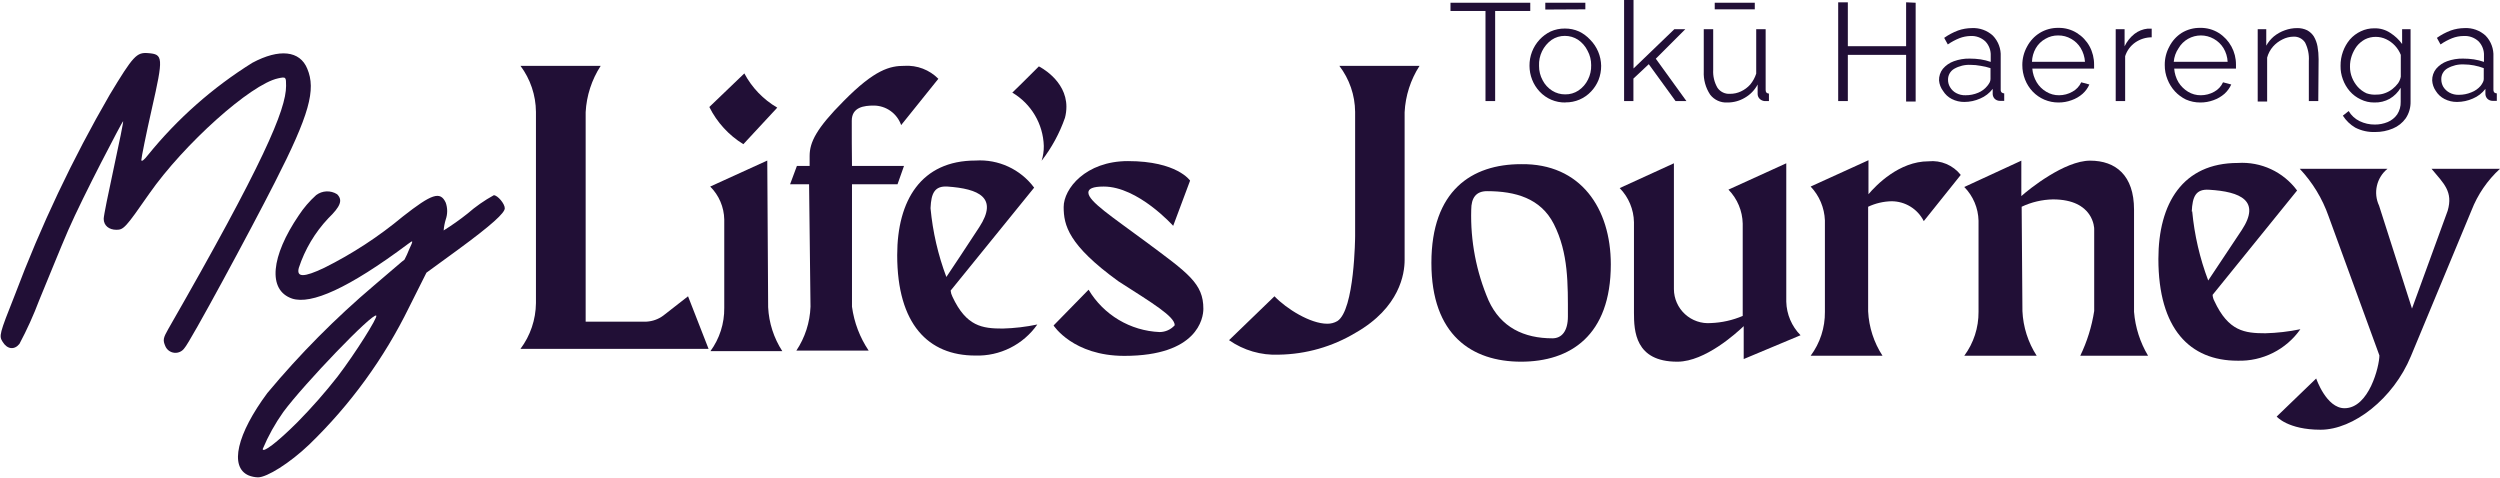
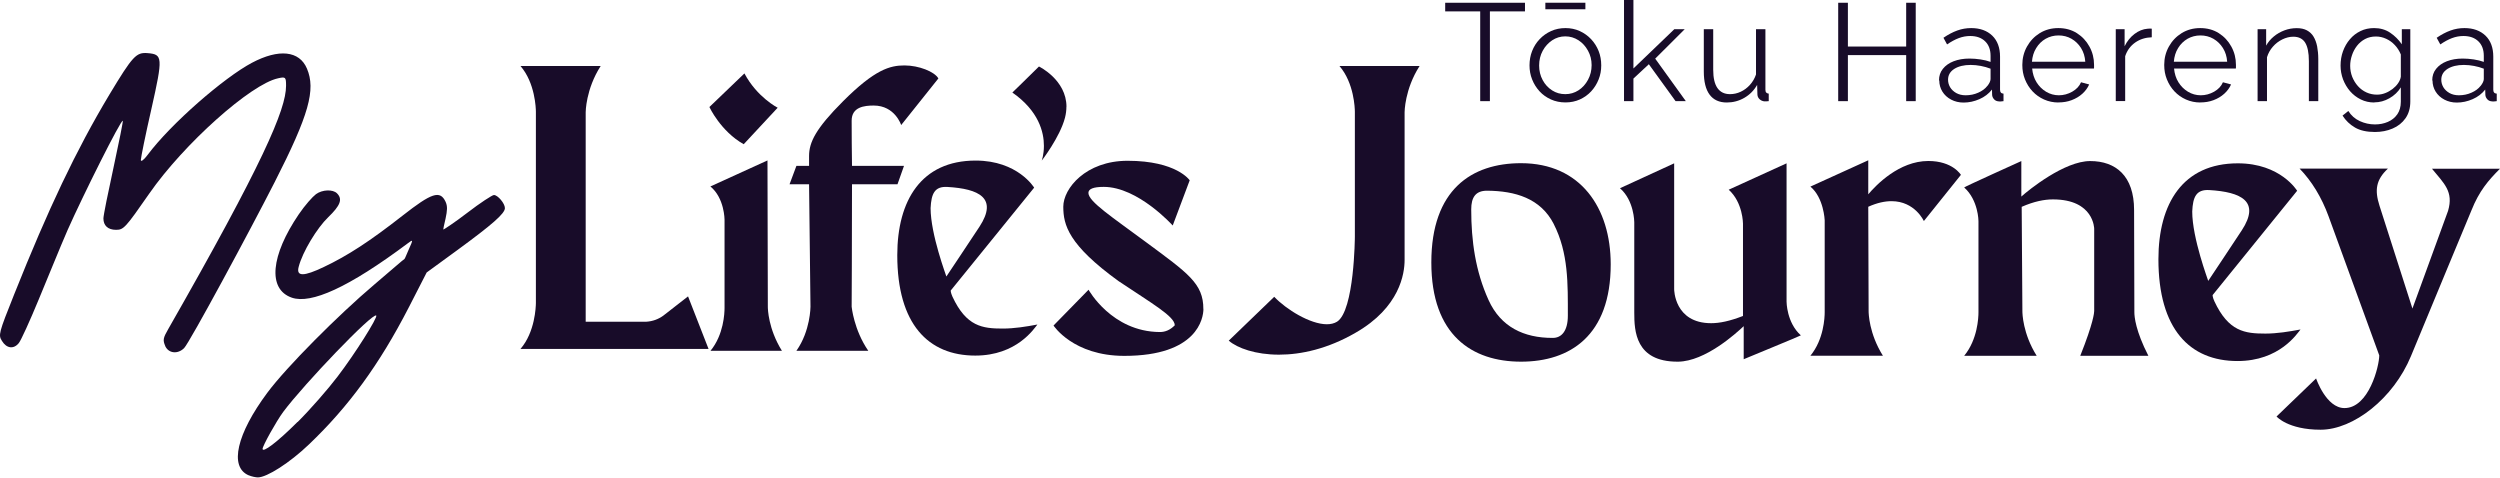
- <svg xmlns="http://www.w3.org/2000/svg" viewBox="0 0 227.82 43.53">
+ <svg xmlns="http://www.w3.org/2000/svg" id="Layer_2" viewBox="0 0 353.43 67.53">
  <defs>
-     <style>.cls-1{fill:#210f36;}</style>
+     <style>.cls-1{fill:none;}.cls-2{clip-path:url(#clippath);}.cls-3{fill:#180c29;}.cls-4{clip-path:url(#clippath-1);}.cls-5{clip-path:url(#clippath-3);}.cls-6{clip-path:url(#clippath-2);}</style>
+     <clipPath id="clippath">
+       <rect class="cls-1" width="353.43" height="67.53" />
+     </clipPath>
+     <clipPath id="clippath-1">
+       <rect class="cls-1" width="353.43" height="67.53" />
+     </clipPath>
+     <clipPath id="clippath-2">
+       <rect class="cls-1" width="353.43" height="67.53" />
+     </clipPath>
+     <clipPath id="clippath-3">
+       <rect class="cls-1" width="353.43" height="67.53" />
+     </clipPath>
  </defs>
-   <g id="Layer_2" data-name="Layer 2">
-     <g id="Layer_1-2" data-name="Layer 1">
-       <path class="cls-1" d="M15.06,31.53c-.23-.54-.19-.73.27-1.54C24,14.88,26.07,10,26.07,7.83c0-.81,0-.85-.73-.69-2.49.53-8.59,6-11.74,10.51-2.18,3.14-2.34,3.29-3,3.29s-1.15-.38-1.15-1c0-.27.42-2.34.92-4.64s.89-4.22.85-4.26-3.65,6.83-5,9.93c-.69,1.58-1.84,4.45-2.64,6.37a34.15,34.15,0,0,1-1.81,4c-.46.57-1.11.5-1.53-.19-.34-.54-.31-.69,1.11-4.26A122.73,122.73,0,0,1,10,8.63c2.15-3.56,2.45-3.87,3.49-3.79,1.38.11,1.42.34.34,5.1-.53,2.34-.95,4.45-.95,4.64s.26,0,.61-.46A38.37,38.37,0,0,1,23,5.72c2.45-1.31,4.33-1.11,5,.54.81,1.91.2,4.18-2.95,10.35-2.18,4.3-7.75,14.61-8.24,15.11A1,1,0,0,1,15.06,31.53Z" />
-       <path class="cls-1" d="M22.67,43.33c-1.8-.76-1.07-3.79,1.69-7.51A79.77,79.77,0,0,1,34.1,26c1.49-1.26,2.72-2.34,2.76-2.34a8.27,8.27,0,0,0,.42-.92c.39-.84.39-.88-.07-.53-5.49,4.1-8.86,5.56-10.59,5-2.26-.77-1.92-3.87.61-7.59a9.5,9.5,0,0,1,1.58-1.84,1.68,1.68,0,0,1,1.91-.08c.54.54.31,1.11-.8,2.19a12.07,12.07,0,0,0-2.69,4.52c-.23.88.46.88,2.31,0a36.92,36.92,0,0,0,7.17-4.68c2.64-2.07,3.41-2.34,3.91-1.26a2.31,2.31,0,0,1,0,1.53,4.63,4.63,0,0,0-.19,1,23.11,23.11,0,0,0,2.18-1.54A13.57,13.57,0,0,1,45,17.79c.34,0,1,.77,1,1.19s-1.16,1.5-4.3,3.8l-2.84,2.07L37.28,28a44.78,44.78,0,0,1-9.09,12.5c-1.8,1.72-3.87,3-4.68,3A2.53,2.53,0,0,1,22.67,43.33Zm4.45-4.87a49.07,49.07,0,0,0,3.64-4.14c1.61-2.11,3.68-5.4,3.53-5.56-.31-.31-6.6,6.25-8.47,8.78a17.65,17.65,0,0,0-1.88,3.38C23.94,41.3,25.24,40.34,27.12,38.46Z" />
-       <path class="cls-1" d="M48.84,27.62V10.19A7.1,7.1,0,0,0,47.43,6h7.31a8.6,8.6,0,0,0-1.37,4.22V29.31h5.55a2.82,2.82,0,0,0,1.51-.54L62.7,27l1.87,4.79H47.43A7.08,7.08,0,0,0,48.84,27.62Z" />
-       <path class="cls-1" d="M64.64,9.75l3.19-3.06a7.91,7.91,0,0,0,3,3.12l-3.09,3.33A8.33,8.33,0,0,1,64.64,9.75ZM64.74,32A6.54,6.54,0,0,0,66,28.06V20a4.35,4.35,0,0,0-1.28-3l5.2-2.37L70,28a8.09,8.09,0,0,0,1.29,4Z" />
-       <path class="cls-1" d="M77.64,15.12h4.74l-.59,1.67H77.64c0,5.14,0,11.16,0,11.16a9.45,9.45,0,0,0,1.52,4H72.57a7.72,7.72,0,0,0,1.29-4l-.13-11.16H72l.62-1.67h1.16c0-.31,0-.61,0-.91,0-1.24.6-2.49,3.1-5C79.72,6.33,81.1,6,82.42,6a4,4,0,0,1,3.09,1.18L82.12,11.4a2.65,2.65,0,0,0-2.5-1.78c-.86,0-2,.13-2,1.38S77.62,13.74,77.64,15.12Z" />
-       <path class="cls-1" d="M94.53,29.57a6.64,6.64,0,0,1-5.66,2.83c-4.28,0-7.11-2.86-7.11-9.15,0-5,2.19-8.62,7.14-8.62a6.15,6.15,0,0,1,5.34,2.47l-7.61,9.38a1.54,1.54,0,0,0,.16.55c1.27,2.73,2.74,2.91,4.59,2.91A17.59,17.59,0,0,0,94.53,29.57ZM84.8,19a24.12,24.12,0,0,0,1.44,6.24s2.45-3.67,3-4.54C91,18,89.19,17.2,86.34,17c-1.17-.07-1.48.61-1.54,1.93Z" />
-       <path class="cls-1" d="M97.18,9.73a4,4,0,0,1-.13,1,13.81,13.81,0,0,1-2.13,3.92,4.25,4.25,0,0,0,.2-1.35,5.85,5.85,0,0,0-2.87-4.86S93.74,7,94.67,6.05C94.67,6.05,97.18,7.27,97.18,9.73Z" />
-       <path class="cls-1" d="M109.66,28.15c0,.86-.55,4.28-7.2,4.28-4.68,0-6.45-2.77-6.45-2.77L99.2,26.4a7.92,7.92,0,0,0,6.48,3.86,1.86,1.86,0,0,0,1.37-.62c0-.8-2-2-5.12-4-4.58-3.31-5-5.12-5-6.78s2-4.18,5.86-4.18c4.48,0,5.66,1.78,5.66,1.78l-1.54,4.12S103.71,17,100.58,17c-1,0-1.4.2-1.4.55,0,.8,2.19,2.22,5.25,4.49C108.26,24.89,109.67,25.83,109.66,28.15Z" />
-       <path class="cls-1" d="M129.36,6A8.6,8.6,0,0,0,128,10.23V23.7c0,1.23-.43,4.32-4.46,6.62a14,14,0,0,1-7,2A7.36,7.36,0,0,1,112,31l4.14-4c1.09,1.14,3.27,2.5,4.8,2.5a1.76,1.76,0,0,0,.93-.24c1.58-1,1.62-7.74,1.62-7.74V10.19A7,7,0,0,0,122.05,6Z" />
-       <path class="cls-1" d="M146.79,24.09c0,6.51-3.71,8.87-8.18,8.87s-8.17-2.41-8.17-9,3.67-9,8.17-9C144.05,14.88,146.79,19,146.79,24.09Zm-5.19-3.67c-1.2-2.36-3.52-3-6.09-3-1,0-1.44.61-1.44,1.7a19.52,19.52,0,0,0,1.58,8.26c1.12,2.46,3.23,3.45,5.82,3.45.85,0,1.41-.65,1.41-2C142.88,25.88,142.94,23.07,141.6,20.42Z" />
-       <path class="cls-1" d="M158.9,32.72v-3c-.7.67-3.51,3.21-6,3.24h-.06c-3.84,0-3.94-2.8-3.94-4.47V20.25a4.57,4.57,0,0,0-1.3-3.11l4.94-2.26V26.35a3.12,3.12,0,0,0,3.37,3.09,8.18,8.18,0,0,0,2.9-.65V20.38a4.58,4.58,0,0,0-1.3-3.1l5.27-2.4V27.49a4.51,4.51,0,0,0,1.3,3.06S158.9,32.72,158.9,32.72Z" />
-       <path class="cls-1" d="M178.68,15.94l-3.37,4.21a3.29,3.29,0,0,0-2.95-1.81,5.28,5.28,0,0,0-2.12.5l0,9.53a8.16,8.16,0,0,0,1.31,4.05H165a6.58,6.58,0,0,0,1.3-4V20.08A4.75,4.75,0,0,0,165,17l5.27-2.4v3.1c.7-.83,2.8-3,5.47-3A3.31,3.31,0,0,1,178.68,15.94Z" />
-       <path class="cls-1" d="M195.78,32.42h-6.21a14.48,14.48,0,0,0,1.27-4.08V20.85s0-2.68-3.76-2.68a7,7,0,0,0-2.85.67l.07,9.51a8.18,8.18,0,0,0,1.3,4.07H179a6.66,6.66,0,0,0,1.3-4c0-2.77,0-5.54,0-8.31a4.53,4.53,0,0,0-1.3-3.07s5.2-2.4,5.2-2.4v3.23c.7-.63,3.93-3.23,6.27-3.23s4,1.35,4,4.46,0,6.21,0,9.32a9.27,9.27,0,0,0,1.28,4Z" />
-       <path class="cls-1" d="M209.63,30a6.74,6.74,0,0,1-5.73,2.87c-4.34,0-7.21-2.9-7.21-9.27,0-5.07,2.22-8.75,7.24-8.75a6.22,6.22,0,0,1,5.4,2.51l-7.7,9.51a1.36,1.36,0,0,0,.16.56c1.28,2.76,2.77,2.94,4.65,2.94A18,18,0,0,0,209.63,30Zm-9.86-10.75a24.18,24.18,0,0,0,1.46,6.31l3.06-4.6c1.74-2.65-.07-3.5-3-3.67-1.19-.07-1.5.62-1.56,2Z" />
-       <path class="cls-1" d="M227.82,15.38a10.1,10.1,0,0,0-2.6,3.8s-3.92,9.41-5.52,13.28-5.24,6.7-8.23,6.7-4-1.2-4-1.2l3.6-3.47s.92,2.71,2.58,2.71c2.24,0,3.18-3.84,3.18-4.81,0,0-4-10.95-4.63-12.68a12.2,12.2,0,0,0-2.63-4.33h8a2.79,2.79,0,0,0-.77,3.36l3,9.38,3.25-8.91c.51-1.75-.34-2.47-1.47-3.83Z" />
-       <path class="cls-1" d="M139.45,1h-3.2V9.21h-.88V1h-3.19V.25h7.27Z" />
-       <path class="cls-1" d="M142.65,9.34a3.13,3.13,0,0,1-2.35-1,3.36,3.36,0,0,1-.68-1.08A3.48,3.48,0,0,1,139.38,6a3.45,3.45,0,0,1,.92-2.39,3.39,3.39,0,0,1,1-.74,3.12,3.12,0,0,1,1.3-.27,3.09,3.09,0,0,1,1.3.27,3.34,3.34,0,0,1,1,.74A3.45,3.45,0,0,1,145.91,6a3.48,3.48,0,0,1-.24,1.29A3.36,3.36,0,0,1,145,8.33a3.13,3.13,0,0,1-2.34,1ZM140.25,6a2.69,2.69,0,0,0,.33,1.32,2.44,2.44,0,0,0,.86.94,2.18,2.18,0,0,0,1.2.34,2.11,2.11,0,0,0,1.2-.35,2.53,2.53,0,0,0,.87-1A2.73,2.73,0,0,0,145,5.94a2.69,2.69,0,0,0-.33-1.32,2.58,2.58,0,0,0-.87-1,2.19,2.19,0,0,0-1.2-.35,2.12,2.12,0,0,0-1.2.36A2.76,2.76,0,0,0,140.25,6Zm.57-5.13V.25h3.65v.6Z" />
-       <path class="cls-1" d="M152.69,9.21l-2.44-3.36-1.4,1.31V9.21H148V0h.86V6.24l3.72-3.58h1l-2.69,2.69,2.79,3.86Z" />
-       <path class="cls-1" d="M155.26,6.51V2.66h.86v3.7A2.92,2.92,0,0,0,156.51,8a1.28,1.28,0,0,0,1.14.55,2.29,2.29,0,0,0,1-.22,2.62,2.62,0,0,0,.84-.62,3,3,0,0,0,.55-1V2.66h.86V8.18a.38.38,0,0,0,.07.26.4.4,0,0,0,.23.09v.68l-.24,0h-.16a.72.72,0,0,1-.44-.2.63.63,0,0,1-.19-.43l0-.88A3,3,0,0,1,159,8.91a3.06,3.06,0,0,1-1.59.43,1.84,1.84,0,0,1-1.57-.72A3.53,3.53,0,0,1,155.26,6.51Zm1-5.66V.25h3.65v.6Z" />
-       <path class="cls-1" d="M174.57.25v9h-.87V5h-5.31V9.21h-.88v-9h.88v4h5.31v-4Z" />
-       <path class="cls-1" d="M176.7,7.33a1.63,1.63,0,0,1,.35-1.06,2.34,2.34,0,0,1,1-.69,4,4,0,0,1,1.44-.24,7,7,0,0,1,1,.07,5.37,5.37,0,0,1,.92.23V5.09a1.78,1.78,0,0,0-.49-1.32,1.83,1.83,0,0,0-1.36-.49,3,3,0,0,0-1,.2,5.28,5.28,0,0,0-1.06.57l-.33-.6a5.53,5.53,0,0,1,1.26-.67,3.88,3.88,0,0,1,1.26-.22,2.63,2.63,0,0,1,1.92.69,2.56,2.56,0,0,1,.71,1.91v3a.34.34,0,0,0,.08.26.38.38,0,0,0,.24.09v.68l-.24,0h-.16a.67.67,0,0,1-.48-.2.67.67,0,0,1-.17-.41l0-.48a2.78,2.78,0,0,1-1.14.88,3.52,3.52,0,0,1-1.44.31,2.47,2.47,0,0,1-1.15-.27,2,2,0,0,1-.79-.73A1.85,1.85,0,0,1,176.7,7.33Zm4.4.5a1.89,1.89,0,0,0,.22-.33.71.71,0,0,0,.07-.29v-1A5.33,5.33,0,0,0,180.5,6a4.88,4.88,0,0,0-.93-.09,2.76,2.76,0,0,0-1.49.36,1.13,1.13,0,0,0-.56,1,1.27,1.27,0,0,0,.19.68,1.41,1.41,0,0,0,.55.53,1.68,1.68,0,0,0,.86.2,2.91,2.91,0,0,0,1.15-.23A2.08,2.08,0,0,0,181.1,7.83Z" />
-       <path class="cls-1" d="M187.59,9.34a3.22,3.22,0,0,1-2.36-1,3.36,3.36,0,0,1-.69-1.09,3.6,3.6,0,0,1-.25-1.32,3.44,3.44,0,0,1,.43-1.68A3.24,3.24,0,0,1,185.88,3a3.16,3.16,0,0,1,1.7-.46,3.06,3.06,0,0,1,1.69.47,3.29,3.29,0,0,1,1.15,1.22,3.46,3.46,0,0,1,.41,1.66V6.1a.62.62,0,0,1,0,.15h-5.63a2.88,2.88,0,0,0,.4,1.25,2.47,2.47,0,0,0,.87.86,2.19,2.19,0,0,0,1.17.32,2.46,2.46,0,0,0,1.21-.32,1.86,1.86,0,0,0,.81-.86l.74.2a2.47,2.47,0,0,1-.62.85,3,3,0,0,1-1,.58A3.36,3.36,0,0,1,187.59,9.34Zm-2.42-3.71H190a2.79,2.79,0,0,0-.39-1.25,2.34,2.34,0,0,0-.87-.84,2.29,2.29,0,0,0-1.18-.31,2.23,2.23,0,0,0-1.17.31,2.29,2.29,0,0,0-.87.85A2.66,2.66,0,0,0,185.17,5.63Z" />
-       <path class="cls-1" d="M196.08,3.4a2.64,2.64,0,0,0-1.5.47,2.43,2.43,0,0,0-.92,1.25V9.21h-.86V2.66h.81V4.22a3.18,3.18,0,0,1,.9-1.13,2.35,2.35,0,0,1,1.2-.48h.37Z" />
-       <path class="cls-1" d="M200.51,9.34a3.2,3.2,0,0,1-1.31-.27,3.39,3.39,0,0,1-1-.74,3.51,3.51,0,0,1-.68-1.09,3.41,3.41,0,0,1-.25-1.32,3.43,3.43,0,0,1,.42-1.68A3.19,3.19,0,0,1,198.81,3a3.13,3.13,0,0,1,1.69-.46,3.07,3.07,0,0,1,1.7.47,3.39,3.39,0,0,1,1.56,2.88V6.1c0,.07,0,.11,0,.15h-5.63a2.87,2.87,0,0,0,.39,1.25,2.65,2.65,0,0,0,.87.86,2.19,2.19,0,0,0,1.17.32,2.5,2.5,0,0,0,1.22-.32,1.84,1.84,0,0,0,.8-.86l.75.2a2.61,2.61,0,0,1-.62.85,3.1,3.1,0,0,1-1,.58A3.42,3.42,0,0,1,200.51,9.34Zm-2.42-3.71H203a2.66,2.66,0,0,0-.38-1.25,2.44,2.44,0,0,0-.88-.84,2.38,2.38,0,0,0-2.35,0,2.33,2.33,0,0,0-.86.85A2.56,2.56,0,0,0,198.09,5.63Z" />
-       <path class="cls-1" d="M211.26,9.21h-.86V5.56a3.28,3.28,0,0,0-.34-1.68A1.19,1.19,0,0,0,209,3.34a2.27,2.27,0,0,0-1,.25,2.79,2.79,0,0,0-.87.66,2.52,2.52,0,0,0-.53,1v4h-.86V2.66h.78v1.5a3.1,3.1,0,0,1,.69-.84,3.38,3.38,0,0,1,1-.56,3.26,3.26,0,0,1,1.12-.2,2,2,0,0,1,.92.2,1.67,1.67,0,0,1,.61.57,2.81,2.81,0,0,1,.33.9,6.69,6.69,0,0,1,.1,1.16Z" />
-       <path class="cls-1" d="M216.37,9.34a2.72,2.72,0,0,1-1.24-.28,3,3,0,0,1-1-.75,3.41,3.41,0,0,1-.63-1.08A3.34,3.34,0,0,1,213.29,6a3.7,3.7,0,0,1,.22-1.3,3.63,3.63,0,0,1,.63-1.1,3,3,0,0,1,1-.75,2.77,2.77,0,0,1,1.23-.27,2.48,2.48,0,0,1,1.47.43,3.92,3.92,0,0,1,1.06,1V2.66h.77V9.25a2.63,2.63,0,0,1-.44,1.53,2.7,2.7,0,0,1-1.17.93,4.06,4.06,0,0,1-1.61.32,3.69,3.69,0,0,1-1.82-.4,3.37,3.37,0,0,1-1.13-1.09l.53-.42a2.32,2.32,0,0,0,1,.92,3.1,3.1,0,0,0,1.38.31,3,3,0,0,0,1.18-.23,2,2,0,0,0,.86-.69,2,2,0,0,0,.32-1.15V8a2.83,2.83,0,0,1-1,1A2.69,2.69,0,0,1,216.37,9.34Zm.24-.72a2.12,2.12,0,0,0,.75-.14,2.38,2.38,0,0,0,.66-.37,2.78,2.78,0,0,0,.51-.52,1.54,1.54,0,0,0,.25-.6V5a2.66,2.66,0,0,0-1.34-1.43,2.18,2.18,0,0,0-.93-.21,2.13,2.13,0,0,0-1,.23,2.47,2.47,0,0,0-.74.62,3.29,3.29,0,0,0-.46.87,2.93,2.93,0,0,0-.16,1,2.62,2.62,0,0,0,.19,1,2.89,2.89,0,0,0,.52.84,2.49,2.49,0,0,0,.79.58A2.31,2.31,0,0,0,216.61,8.62Z" />
-       <path class="cls-1" d="M221.64,7.33A1.64,1.64,0,0,1,222,6.27a2.34,2.34,0,0,1,1-.69,4,4,0,0,1,1.44-.24,7,7,0,0,1,1,.07,5.37,5.37,0,0,1,.92.23V5.09a1.78,1.78,0,0,0-.49-1.32,1.83,1.83,0,0,0-1.36-.49,2.92,2.92,0,0,0-1.05.2,5.28,5.28,0,0,0-1.06.57l-.33-.6a5.53,5.53,0,0,1,1.26-.67,3.88,3.88,0,0,1,1.26-.22,2.63,2.63,0,0,1,1.92.69,2.56,2.56,0,0,1,.71,1.91v3a.38.38,0,0,0,.07.26.4.4,0,0,0,.24.09v.68l-.24,0h-.15a.67.67,0,0,1-.48-.2.67.67,0,0,1-.17-.41l0-.48a2.78,2.78,0,0,1-1.14.88,3.56,3.56,0,0,1-1.44.31,2.44,2.44,0,0,1-1.15-.27,2,2,0,0,1-.79-.73A1.86,1.86,0,0,1,221.64,7.33Zm4.41.5a1.8,1.8,0,0,0,.21-.33.61.61,0,0,0,.08-.29v-1a5.33,5.33,0,0,0-.89-.25,4.88,4.88,0,0,0-.93-.09,2.76,2.76,0,0,0-1.49.36,1.11,1.11,0,0,0-.56,1,1.36,1.36,0,0,0,.18.68,1.51,1.51,0,0,0,.56.53,1.68,1.68,0,0,0,.86.2,2.91,2.91,0,0,0,1.15-.23A2.08,2.08,0,0,0,226.05,7.83Z" />
+   <g id="Layer_1-2">
+     <g class="cls-2">
+       <path class="cls-3" d="M23.36,48.91c-.36-.83-.3-1.13,.42-2.38,13.39-23.44,16.66-31.06,16.66-34.39,0-1.25-.06-1.31-1.13-1.07-3.87,.83-13.33,9.28-18.21,16.3-3.39,4.88-3.63,5.12-4.7,5.12-1.13,0-1.78-.59-1.78-1.61,0-.42,.65-3.63,1.43-7.2,.77-3.57,1.37-6.54,1.31-6.6-.24-.24-5.65,10.59-7.79,15.41-1.07,2.44-2.86,6.9-4.11,9.88-1.25,3.03-2.5,5.77-2.8,6.13-.71,.89-1.73,.78-2.38-.3-.53-.83-.48-1.07,1.73-6.6C6.83,29.52,10.75,21.25,15.45,13.4c3.33-5.53,3.81-6.01,5.41-5.89,2.14,.18,2.2,.53,.54,7.91-.83,3.63-1.49,6.9-1.49,7.2s.42,0,.95-.71c3.33-4.46,10.83-10.95,14.75-13.03,3.81-2.02,6.72-1.72,7.79,.83,1.25,2.97,.3,6.49-4.58,16.06-3.39,6.66-12.02,22.67-12.79,23.44-.89,.89-2.2,.77-2.68-.3" />
+       <path class="cls-3" d="M42.07,59.67c1.79-1.78,4.34-4.7,5.65-6.43,2.5-3.27,5.71-8.39,5.47-8.63-.48-.48-10.23,9.7-13.15,13.62-1.01,1.37-2.92,4.82-2.92,5.23,0,.59,2.02-.89,4.94-3.81m-6.9,7.55c-2.8-1.19-1.67-5.89,2.62-11.66,2.74-3.69,10.06-11.01,15.11-15.29,2.32-1.97,4.22-3.63,4.28-3.63s.3-.65,.65-1.43c.59-1.31,.59-1.37-.12-.83-8.51,6.37-13.74,8.63-16.42,7.73-3.51-1.19-2.97-6.01,.95-11.78,.89-1.31,1.96-2.5,2.44-2.86,.89-.65,2.38-.71,2.97-.12,.83,.83,.48,1.72-1.25,3.39-1.55,1.49-3.63,4.88-4.17,7.02-.36,1.37,.71,1.37,3.57,0,3.39-1.61,6.49-3.63,11.13-7.26,4.1-3.21,5.29-3.63,6.07-1.96,.3,.65,.24,1.25,0,2.38-.18,.77-.36,1.55-.3,1.55s1.61-1.01,3.39-2.38c1.78-1.37,3.51-2.5,3.75-2.5,.54,0,1.55,1.19,1.55,1.85,0,.77-1.79,2.32-6.66,5.89l-4.4,3.21-2.5,4.88c-4.22,8.21-8.57,14.1-14.1,19.39-2.8,2.68-6.01,4.7-7.26,4.7-.3,0-.89-.12-1.31-.3" />
+       <path class="cls-3" d="M75.76,42.85V15.81c0-.5-.11-4.09-2.18-6.48h11.34c-2.12,3.3-2.12,6.54-2.12,6.54v29.61h8.6c.87-.06,1.65-.34,2.35-.84l3.52-2.74,2.9,7.43h-26.59c2.07-2.39,2.17-5.97,2.18-6.48" />
+       <path class="cls-3" d="M100.44,49.6c1.88-2.28,1.99-5.34,1.99-6.07v-12.47s0-3.06-2-4.7l8.07-3.68,.05,20.7c0,.26,.05,3.09,1.99,6.21h-10.11Zm-.15-34.47l4.95-4.75c1.79,3.37,4.7,4.85,4.7,4.85l-4.8,5.16c-3.27-1.84-4.85-5.26-4.85-5.26" />
+       <path class="cls-3" d="M120.45,23.45h7.35l-.92,2.6h-6.43c0,7.97-.05,17.31-.05,17.31,0,0,.31,3.27,2.35,6.23h-10.16c1.99-2.81,1.99-6.23,1.99-6.23l-.2-17.31h-2.76l.97-2.6h1.79c0-.47-.01-.93,0-1.4,0-1.93,.94-3.87,4.81-7.74,4.49-4.49,6.63-5.06,8.67-5.06s4.26,.88,4.8,1.84l-5.26,6.59s-.87-2.76-3.88-2.76c-1.33,0-3.12,.2-3.12,2.14,0,2.13,.02,4.26,.05,6.38" />
+       <path class="cls-3" d="M131.56,29.42c0,3.72,2.23,9.6,2.23,9.67,0,0,3.8-5.69,4.68-7.04,2.66-4.07-.1-5.36-4.52-5.62-1.82-.11-2.29,.94-2.39,3Zm15.1,16.46c-.46,.56-2.91,4.39-8.78,4.39-6.64,0-11.03-4.44-11.03-14.19,0-7.75,3.4-13.38,11.08-13.38,5.97,0,8.27,3.83,8.27,3.83l-11.8,14.55s0,.3,.25,.86c1.97,4.23,4.25,4.51,7.11,4.51,1.62,0,3.31-.27,4.89-.57" />
+       <path class="cls-3" d="M150.76,15.09c0,.49-.06,1-.2,1.55-.71,2.74-3.29,6.07-3.29,6.07,0,0,.31-.83,.31-2.09,0-1.95-.73-4.93-4.46-7.54,0,0,2.31-2.23,3.76-3.68,0,0,3.89,1.88,3.89,5.7" />
+       <path class="cls-3" d="M170.13,43.67c0,1.33-.87,6.64-11.18,6.64-7.25,0-10.01-4.29-10.01-4.29l4.95-5.06s3.27,5.93,10.06,5.98c.78,.01,1.49-.3,2.13-.95,0-1.25-3.17-3.05-7.95-6.25-7.1-5.14-7.81-7.95-7.81-10.52s3.17-6.49,9.09-6.49c6.94,0,8.78,2.76,8.78,2.76l-2.4,6.39s-4.9-5.46-9.75-5.46c-1.49,0-2.17,.3-2.17,.85,0,1.23,3.38,3.43,8.14,6.96,5.93,4.39,8.12,5.85,8.11,9.45" />
+       <path class="cls-3" d="M200.69,9.33c-2.12,3.3-2.12,6.54-2.12,6.54v20.89c0,1.92-.67,6.7-6.93,10.28-3.93,2.28-7.71,3.1-10.83,3.1-3.3,0-5.87-.92-7.1-1.98l6.43-6.2c1.68,1.77,5.07,3.88,7.44,3.88,.54,0,1.03-.11,1.44-.36,2.46-1.56,2.52-12.01,2.52-12.01V15.81c0-.5-.11-4.08-2.18-6.48h11.34Z" />
+       <path class="cls-3" d="M219.67,31.69c-1.87-3.67-5.47-4.7-9.45-4.73-1.62,0-2.23,.95-2.23,2.64,0,4.46,.59,8.72,2.45,12.82,1.73,3.82,5.01,5.35,9.03,5.35,1.31,.03,2.18-1.01,2.18-3.14,0-4.49,.1-8.84-1.99-12.95m8.05,5.69c0,10.09-5.76,13.76-12.68,13.76s-12.68-3.73-12.68-14.03,5.7-14.03,12.68-14.03c8.43,0,12.68,6.33,12.68,14.3" />
+       <path class="cls-3" d="M246.51,50.77v-4.66c-1.09,1.03-5.43,4.97-9.26,5.02h-.1c-5.95,0-6.11-4.35-6.11-6.93v-12.78s0-3.06-2.02-4.81l7.66-3.52v17.8s0,4.8,5.23,4.8c1.22,0,2.64-.3,4.5-1.02v-13.04s0-3-2.02-4.81l8.18-3.73v19.56s0,2.95,2.02,4.76c0,.05-8.07,3.36-8.07,3.37" />
+       <path class="cls-3" d="M277.21,24.73l-5.23,6.52s-1.26-2.81-4.57-2.81c-.93,0-2.02,.22-3.29,.79l.05,14.77c0,.27,.05,3.14,2.02,6.29h-10.25c1.9-2.31,2.02-5.41,2.02-6.15v-13s-.12-3.18-2.02-4.76l8.18-3.72v4.81c1.09-1.29,4.35-4.71,8.49-4.71,3.47,0,4.61,1.97,4.61,1.96" />
+       <path class="cls-3" d="M303.72,50.3h-9.63c1.88-4.71,1.97-6.12,1.97-6.33v-11.62s0-4.16-5.83-4.16c-1.22,0-2.66,.28-4.42,1.05l.1,14.75c0,.31,.05,3.16,2.02,6.31h-10.25c1.9-2.31,2.02-5.41,2.02-6.15,0-4.3,0-8.6,0-12.89,0,0,0-2.95-2.02-4.76,0-.08,8.08-3.73,8.08-3.73v5.02c1.09-.98,6.1-5.02,9.73-5.02s6.21,2.1,6.21,6.92,.04,9.64,.04,14.46c0,.63,.17,2.62,1.98,6.15h0Z" />
+       <path class="cls-3" d="M309.92,29.91c0,3.77,2.26,9.73,2.26,9.8,0,0,3.85-5.77,4.74-7.14,2.7-4.12-.1-5.43-4.58-5.7-1.85-.11-2.33,.96-2.42,3.03Zm15.3,16.68c-.47,.57-2.95,4.45-8.9,4.45-6.73,0-11.18-4.5-11.18-14.39,0-7.86,3.44-13.56,11.23-13.56,6.05,0,8.38,3.88,8.38,3.88l-11.95,14.75s-.01,.3,.25,.87c2,4.28,4.31,4.57,7.21,4.57,1.64,0,3.36-.28,4.96-.58" />
+       <path class="cls-3" d="M353.43,23.85c-1.66,1.66-2.95,3.16-4.04,5.9,0,0-6.08,14.61-8.55,20.6-2.48,5.99-8.14,10.4-12.77,10.4s-6.23-1.87-6.23-1.87l5.59-5.38s1.42,4.19,4.01,4.19c3.46,0,4.92-5.95,4.92-7.45,0,0-6.19-16.99-7.17-19.67-.98-2.68-2.38-4.97-4.09-6.73h12.48c-1.69,1.58-1.89,3.04-1.19,5.23,.7,2.18,4.66,14.55,4.66,14.55l5.04-13.82c.79-2.72-.54-3.83-2.28-5.95h9.63Z" />
+     </g>
+     <polygon class="cls-3" points="204.31 .39 204.31 1.61 209.26 1.61 209.26 14.3 210.63 14.3 210.63 1.61 215.59 1.61 215.59 .39 204.31 .39" />
+     <g class="cls-4">
+       <path class="cls-3" d="M218.47,.39h5.66v.92h-5.66V.39Zm-.88,8.88c0,.75,.17,1.44,.5,2.05,.33,.62,.78,1.1,1.34,1.46,.56,.36,1.18,.53,1.86,.53s1.3-.18,1.86-.54c.56-.36,1.01-.86,1.35-1.49,.34-.63,.51-1.32,.51-2.07s-.17-1.42-.51-2.04c-.34-.62-.79-1.12-1.35-1.48-.56-.36-1.18-.55-1.86-.55s-1.3,.19-1.86,.56c-.56,.38-1.01,.87-1.34,1.49-.33,.61-.5,1.31-.5,2.07m3.72,5.22c-.74,0-1.43-.14-2.05-.42-.62-.28-1.16-.66-1.61-1.15-.45-.49-.8-1.05-1.05-1.68-.25-.63-.37-1.29-.37-1.99s.12-1.4,.37-2.03c.25-.63,.6-1.19,1.06-1.67,.46-.49,1-.87,1.62-1.15,.62-.28,1.3-.42,2.03-.42s1.4,.14,2.02,.42c.61,.28,1.15,.66,1.61,1.15,.46,.49,.81,1.05,1.06,1.67,.25,.63,.37,1.31,.37,2.03s-.12,1.37-.37,1.99c-.25,.63-.6,1.19-1.05,1.68-.45,.49-.99,.87-1.6,1.15-.62,.28-1.3,.42-2.03,.42" />
+     </g>
+     <polygon class="cls-3" points="229.59 0 229.59 14.3 230.92 14.3 230.92 11.11 233.1 9.08 236.88 14.3 238.33 14.3 234 8.29 238.17 4.13 236.7 4.13 230.92 9.68 230.92 0 229.59 0" />
+     <g class="cls-6">
+       <path class="cls-3" d="M240.87,10.1V4.13h1.33v5.73c0,1.16,.2,2.02,.6,2.59,.4,.57,.99,.86,1.77,.86,.52,0,1.03-.11,1.52-.34,.49-.23,.92-.55,1.3-.97,.38-.42,.67-.91,.86-1.47V4.13h1.33V12.69c0,.18,.04,.32,.12,.4,.08,.08,.2,.13,.35,.15v1.06c-.16,.01-.28,.02-.37,.03s-.18,0-.25,0c-.26-.03-.49-.13-.68-.31-.19-.18-.29-.4-.3-.66l-.04-1.36c-.44,.78-1.05,1.39-1.81,1.83-.76,.44-1.59,.66-2.48,.66-1.07,0-1.88-.37-2.43-1.11-.55-.74-.82-1.84-.82-3.28" />
+     </g>
+     <polygon class="cls-3" points="269.48 .39 269.48 6.58 261.24 6.58 261.24 .39 259.87 .39 259.87 14.3 261.24 14.3 261.24 7.79 269.48 7.79 269.48 14.3 270.83 14.3 270.83 .39 269.48 .39" />
+     <g class="cls-5">
+       <path class="cls-3" d="M280.96,12.15c.14-.18,.26-.36,.33-.52s.12-.32,.12-.45v-1.47c-.44-.17-.9-.3-1.38-.39-.48-.09-.96-.14-1.44-.14-.95,0-1.72,.19-2.31,.56-.59,.38-.88,.89-.88,1.53,0,.38,.1,.73,.29,1.06,.2,.33,.48,.6,.86,.82,.38,.21,.82,.32,1.33,.32,.64,0,1.24-.12,1.79-.37,.55-.24,.98-.56,1.28-.95m-6.83-.78c0-.64,.18-1.18,.55-1.64,.37-.46,.87-.82,1.52-1.07,.65-.25,1.39-.38,2.24-.38,.5,0,1.01,.04,1.55,.12,.54,.08,1.01,.2,1.43,.35v-.86c0-.86-.25-1.54-.76-2.04-.51-.5-1.21-.76-2.12-.76-.55,0-1.09,.1-1.62,.3-.53,.2-1.08,.5-1.65,.89l-.51-.94c.67-.46,1.32-.8,1.96-1.03,.64-.23,1.29-.34,1.96-.34,1.25,0,2.24,.36,2.98,1.07,.73,.71,1.1,1.7,1.1,2.96v4.69c0,.18,.04,.31,.12,.4,.08,.09,.2,.13,.37,.15v1.06c-.14,.01-.27,.03-.37,.04-.1,.01-.18,.01-.23,0-.33-.01-.58-.12-.74-.31-.17-.19-.26-.4-.27-.63l-.02-.74c-.46,.59-1.05,1.04-1.78,1.36s-1.48,.48-2.23,.48c-.65,0-1.24-.14-1.77-.42-.53-.28-.94-.66-1.23-1.13-.29-.47-.44-1-.44-1.57" />
+       <path class="cls-3" d="M287.26,8.73h7.54c-.05-.74-.25-1.38-.6-1.94-.35-.56-.8-.99-1.35-1.31-.56-.32-1.17-.47-1.83-.47s-1.27,.16-1.82,.47-1,.76-1.34,1.32c-.35,.56-.54,1.2-.6,1.93m3.76,5.76c-.73,0-1.41-.14-2.04-.42-.63-.28-1.17-.66-1.63-1.15-.46-.49-.81-1.05-1.07-1.69-.26-.64-.38-1.32-.38-2.05,0-.94,.22-1.81,.66-2.6,.44-.79,1.04-1.42,1.81-1.9,.77-.47,1.64-.71,2.62-.71s1.88,.24,2.63,.72c.75,.48,1.34,1.11,1.77,1.9,.43,.78,.65,1.64,.65,2.58v.3c0,.1,0,.17-.02,.22h-8.73c.07,.73,.27,1.38,.62,1.94,.35,.56,.8,1.01,1.35,1.34,.55,.33,1.16,.5,1.81,.5s1.29-.17,1.89-.51c.59-.34,1.01-.78,1.24-1.33l1.15,.31c-.21,.48-.53,.92-.96,1.31-.43,.39-.94,.69-1.52,.91-.58,.22-1.2,.32-1.87,.32" />
+       <path class="cls-3" d="M304.2,5.27c-.89,.03-1.67,.27-2.34,.74-.67,.47-1.15,1.12-1.42,1.94v6.34h-1.33V4.13h1.25v2.41c.35-.72,.82-1.3,1.4-1.74,.58-.44,1.2-.69,1.85-.74,.13-.01,.24-.02,.34-.02s.18,0,.25,.02v1.21Z" />
+       <path class="cls-3" d="M307.32,8.73h7.54c-.05-.74-.25-1.38-.6-1.94-.35-.56-.8-.99-1.35-1.31-.56-.32-1.17-.47-1.83-.47s-1.27,.16-1.82,.47c-.55,.32-1,.76-1.34,1.32-.35,.56-.54,1.2-.6,1.93m3.76,5.76c-.73,0-1.41-.14-2.04-.42-.63-.28-1.17-.66-1.63-1.15-.46-.49-.81-1.05-1.07-1.69-.26-.64-.38-1.32-.38-2.05,0-.94,.22-1.81,.66-2.6,.44-.79,1.04-1.42,1.81-1.9,.77-.47,1.64-.71,2.62-.71s1.88,.24,2.63,.72c.75,.48,1.34,1.11,1.77,1.9,.43,.78,.65,1.64,.65,2.58v.3c0,.1,0,.17-.02,.22h-8.73c.07,.73,.27,1.38,.62,1.94,.35,.56,.8,1.01,1.35,1.34,.55,.33,1.16,.5,1.81,.5s1.29-.17,1.89-.51c.59-.34,1.01-.78,1.24-1.33l1.15,.31c-.21,.48-.53,.92-.96,1.31-.43,.39-.94,.69-1.52,.91-.58,.22-1.2,.32-1.87,.32" />
+       <path class="cls-3" d="M327.74,14.3h-1.33v-5.66c0-1.19-.18-2.06-.53-2.62-.35-.55-.91-.83-1.67-.83-.52,0-1.04,.13-1.55,.38-.51,.25-.96,.59-1.34,1.03-.38,.43-.66,.93-.83,1.49v6.21h-1.33V4.13h1.21v2.32c.27-.49,.63-.92,1.08-1.29,.44-.37,.95-.66,1.51-.87,.56-.21,1.14-.31,1.74-.31,.56,0,1.04,.1,1.43,.31,.39,.21,.71,.5,.94,.89,.23,.38,.4,.84,.51,1.38,.1,.54,.16,1.14,.16,1.8v5.94Z" />
+       <path class="cls-3" d="M336.04,13.38c.4,0,.79-.07,1.17-.22,.37-.14,.71-.34,1.03-.58,.31-.24,.58-.51,.78-.81,.21-.3,.34-.61,.39-.92v-3.15c-.2-.49-.48-.94-.84-1.32-.36-.39-.78-.69-1.24-.9-.46-.21-.94-.32-1.44-.32-.57,0-1.09,.12-1.54,.36-.45,.24-.83,.56-1.14,.96-.31,.4-.55,.85-.71,1.34-.17,.5-.25,.99-.25,1.49,0,.55,.1,1.07,.29,1.56,.2,.49,.47,.93,.81,1.31,.35,.39,.75,.68,1.21,.89,.46,.21,.96,.31,1.48,.31m-.37,1.11c-.69,0-1.33-.14-1.92-.43-.59-.29-1.09-.68-1.52-1.17-.42-.49-.75-1.05-.99-1.67-.23-.63-.35-1.27-.35-1.94,0-.72,.11-1.39,.34-2.03,.23-.63,.55-1.2,.98-1.7,.42-.5,.92-.88,1.5-1.16,.57-.28,1.21-.42,1.92-.42,.87,0,1.63,.22,2.28,.66,.65,.44,1.19,.98,1.64,1.63v-2.13h1.2V14.35c0,.94-.23,1.73-.68,2.37-.45,.64-1.06,1.13-1.82,1.45-.76,.33-1.6,.49-2.5,.49-1.16,0-2.1-.21-2.82-.63-.72-.42-1.31-.98-1.76-1.69l.82-.65c.4,.64,.94,1.12,1.62,1.43,.67,.31,1.39,.47,2.14,.47,.67,0,1.28-.12,1.83-.36,.55-.24,1-.59,1.33-1.07,.33-.47,.5-1.07,.5-1.79v-2.02c-.39,.64-.93,1.15-1.61,1.54-.68,.39-1.39,.58-2.13,.58" />
+       <path class="cls-3" d="M350.69,12.15c.14-.18,.26-.36,.33-.52,.08-.17,.12-.32,.12-.45v-1.47c-.44-.17-.9-.3-1.38-.39-.48-.09-.96-.14-1.44-.14-.95,0-1.72,.19-2.31,.56-.59,.38-.88,.89-.88,1.53,0,.38,.1,.73,.29,1.06,.2,.33,.48,.6,.86,.82,.38,.21,.82,.32,1.33,.32,.64,0,1.24-.12,1.79-.37,.55-.24,.98-.56,1.28-.95m-6.83-.78c0-.64,.18-1.18,.55-1.64,.37-.46,.87-.82,1.52-1.07,.65-.25,1.39-.38,2.24-.38,.5,0,1.01,.04,1.55,.12,.54,.08,1.01,.2,1.43,.35v-.86c0-.86-.25-1.54-.76-2.04-.51-.5-1.21-.76-2.12-.76-.55,0-1.09,.1-1.62,.3-.53,.2-1.08,.5-1.65,.89l-.51-.94c.67-.46,1.32-.8,1.96-1.03,.64-.23,1.29-.34,1.96-.34,1.25,0,2.24,.36,2.98,1.07,.73,.71,1.1,1.7,1.1,2.96v4.69c0,.18,.04,.31,.12,.4,.08,.09,.2,.13,.37,.15v1.06c-.14,.01-.27,.03-.37,.04-.1,.01-.18,.01-.23,0-.33-.01-.58-.12-.74-.31-.17-.19-.26-.4-.27-.63l-.02-.74c-.46,.59-1.05,1.04-1.78,1.36s-1.48,.48-2.23,.48c-.65,0-1.24-.14-1.77-.42-.53-.28-.94-.66-1.23-1.13-.29-.47-.44-1-.44-1.57" />
    </g>
  </g>
</svg>
